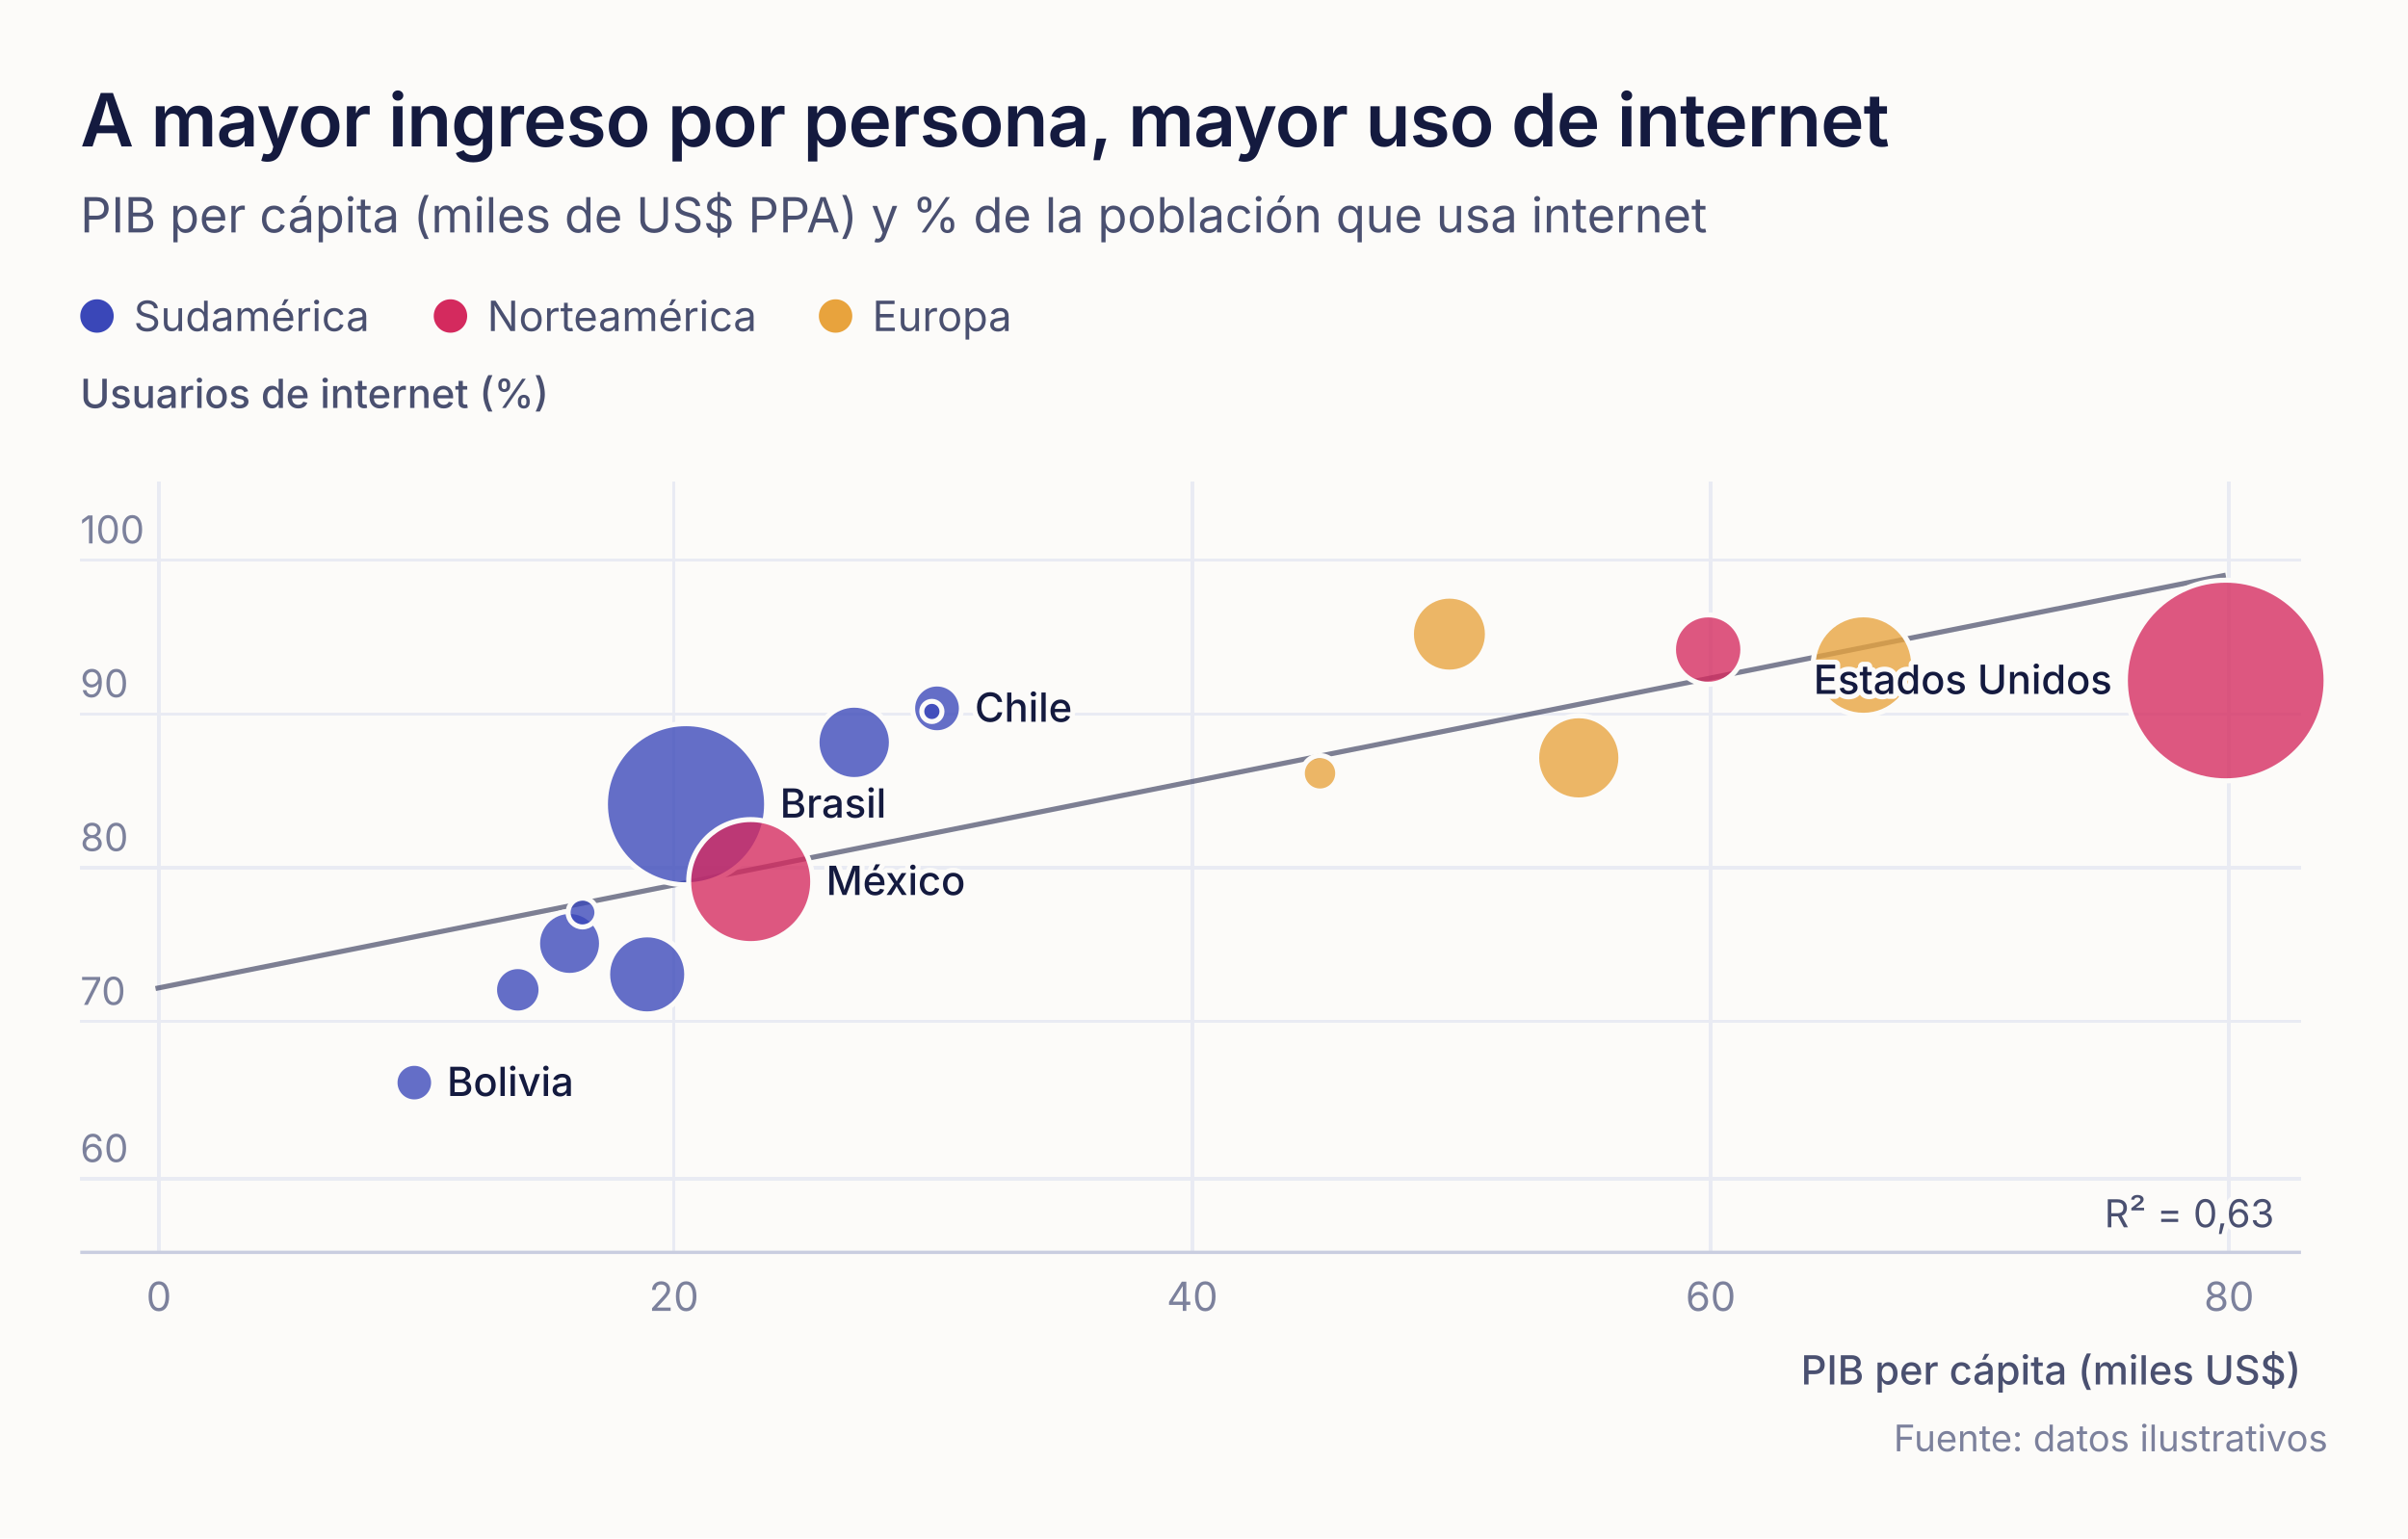
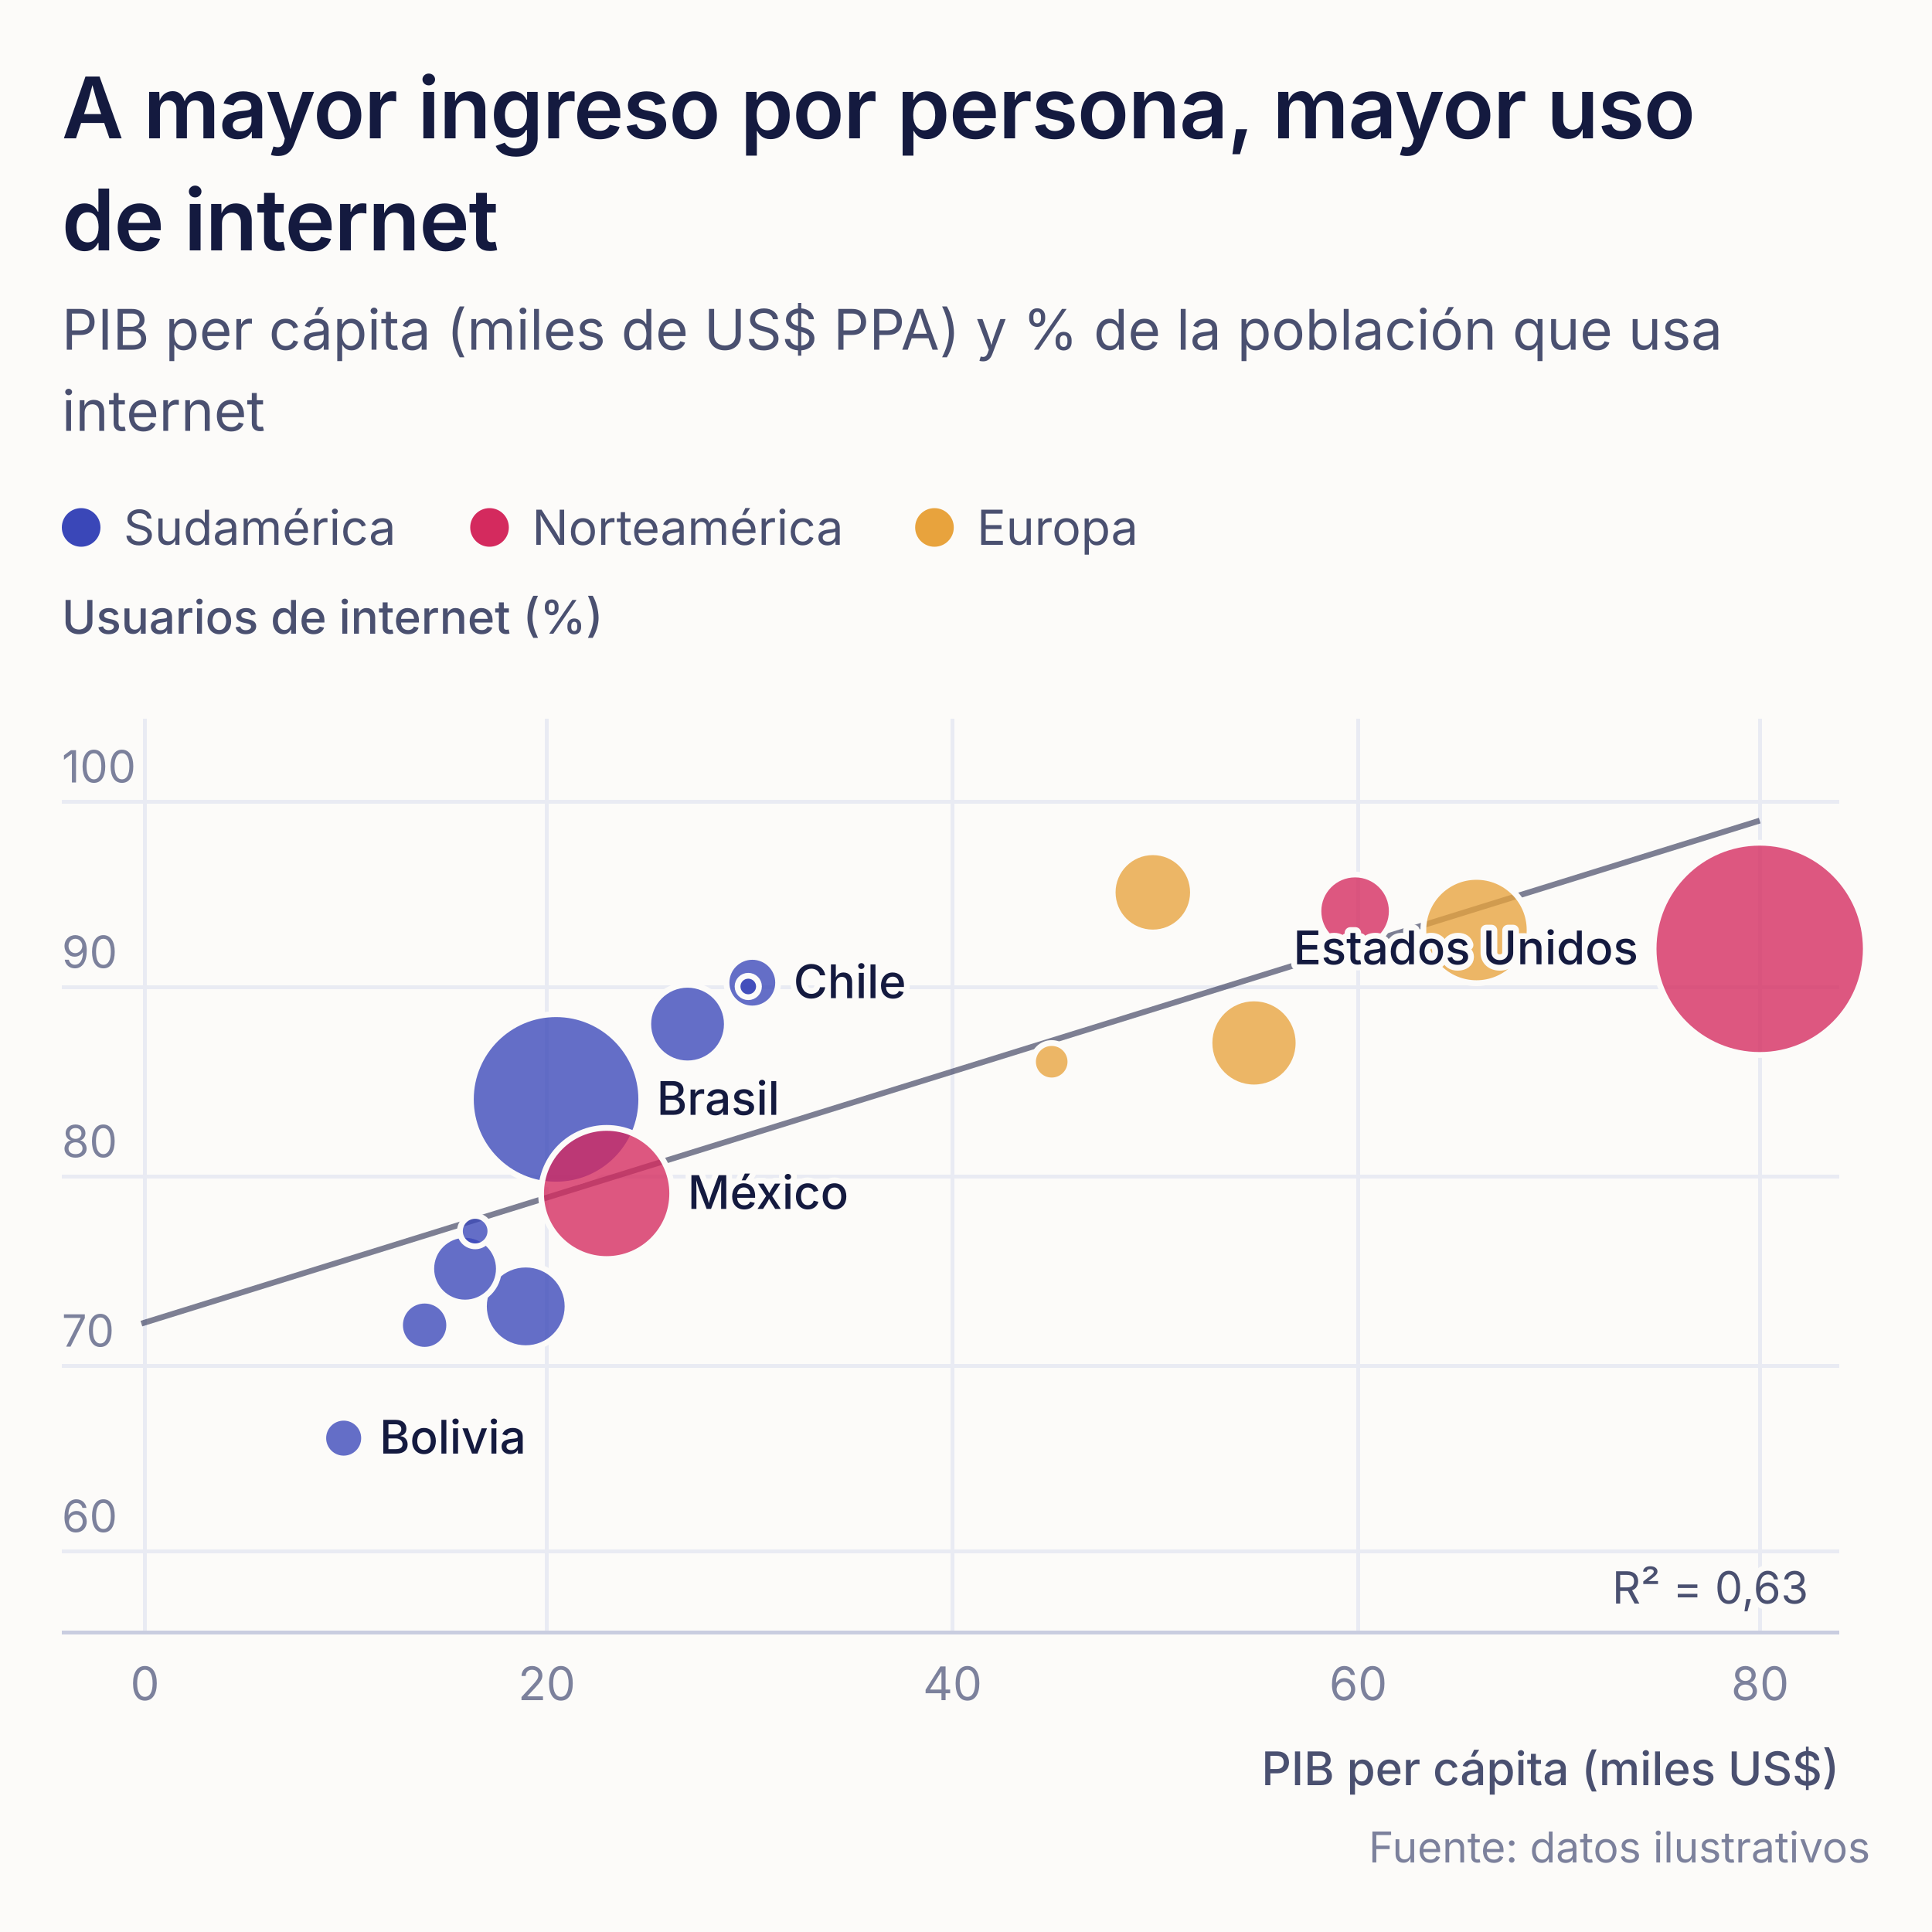
- <svg xmlns="http://www.w3.org/2000/svg" viewBox="0 0 720 460" width="720" height="460" role="img" aria-labelledby="paq2us65-t paq2us65-d" font-family="'Mozilla Text', 'Inter', system-ui, -apple-system, 'Segoe UI', Roboto, sans-serif" class="pa-chart" data-pa-type="bubble" data-pa-mode="light" style="max-width:100%;height:auto;font-variant-numeric:lining-nums">
+ <svg xmlns="http://www.w3.org/2000/svg" viewBox="0 0 500 500" width="500" height="500" role="img" aria-labelledby="paq2uqn1-t paq2uqn1-d" font-family="'Mozilla Text', 'Inter', system-ui, -apple-system, 'Segoe UI', Roboto, sans-serif" class="pa-chart" data-pa-type="bubble" data-pa-mode="light" style="display:block;width:100%;height:auto;max-width:100%;max-height:100%;font-variant-numeric:lining-nums">
  <style>.pa-m{transition:opacity .15s ease}.pa-focus .pa-m{opacity:.28}.pa-focus .pa-m.pa-on{opacity:1}</style>
-   <rect width="720" height="460" fill="#FCFBF9" />
+   <rect width="500" height="500" fill="#FCFBF9" />
  <g class="pa-header">
-     <text x="24" y="43.8" fill="#141A3F" font-size="22" font-weight="600" letter-spacing="-0.01em">A mayor ingreso por persona, mayor uso de internet</text>
-     <text x="24" y="69.5" fill="#4A5070" font-size="14.5">PIB per cápita (miles de US$ PPA) y % de la población que usa internet</text>
+     <text x="16" y="35.8" fill="#141A3F" font-size="22" font-weight="600" letter-spacing="-0.01em">A mayor ingreso por persona, mayor uso</text>
+     <text x="16" y="64.8" fill="#141A3F" font-size="22" font-weight="600" letter-spacing="-0.01em">de internet</text>
+     <text x="16" y="90.5" fill="#4A5070" font-size="14.5">PIB per cápita (miles de US$ PPA) y % de la población que usa</text>
+     <text x="16" y="111.5" fill="#4A5070" font-size="14.5">internet</text>
    <g class="pa-legend">
      <g class="pa-key" data-color="#3A47B8" style="cursor:pointer">
-         <rect x="21" y="85" width="95.69" height="19" rx="4" fill="transparent" />
-         <circle cx="29" cy="94.5" r="5" fill="#3A47B8" />
-         <text x="40" y="99" fill="#4A5070" font-size="12.5">Sudamérica</text>
+         <rect x="13" y="127" width="95.69" height="19" rx="4" fill="transparent" />
+         <circle cx="21" cy="136.5" r="5" fill="#3A47B8" />
+         <text x="32" y="141" fill="#4A5070" font-size="12.5">Sudamérica</text>
      </g>
      <g class="pa-key" data-color="#D42A5E" style="cursor:pointer">
-         <rect x="126.69" y="85" width="105.14" height="19" rx="4" fill="transparent" />
-         <circle cx="134.69" cy="94.5" r="5" fill="#D42A5E" />
-         <text x="145.69" y="99" fill="#4A5070" font-size="12.5">Norteamérica</text>
+         <rect x="118.69" y="127" width="105.14" height="19" rx="4" fill="transparent" />
+         <circle cx="126.69" cy="136.5" r="5" fill="#D42A5E" />
+         <text x="137.69" y="141" fill="#4A5070" font-size="12.5">Norteamérica</text>
      </g>
      <g class="pa-key" data-color="#E8A33D" style="cursor:pointer">
-         <rect x="241.84" y="85" width="67.47" height="19" rx="4" fill="transparent" />
-         <circle cx="249.84" cy="94.5" r="5" fill="#E8A33D" />
-         <text x="260.84" y="99" fill="#4A5070" font-size="12.5">Europa</text>
+         <rect x="233.84" y="127" width="67.47" height="19" rx="4" fill="transparent" />
+         <circle cx="241.84" cy="136.5" r="5" fill="#E8A33D" />
+         <text x="252.84" y="141" fill="#4A5070" font-size="12.5">Europa</text>
      </g>
    </g>
  </g>
  <g class="pa-body">
    <g>
      <g class="pa-grid">
-         <line x1="24" x2="688" y1="352.5" y2="352.5" stroke="#E9EBF3" stroke-width="1" shape-rendering="crispEdges" />
-         <line x1="24" x2="688" y1="305.5" y2="305.5" stroke="#E9EBF3" stroke-width="1" shape-rendering="crispEdges" />
-         <line x1="24" x2="688" y1="259.5" y2="259.5" stroke="#E9EBF3" stroke-width="1" shape-rendering="crispEdges" />
-         <line x1="24" x2="688" y1="213.5" y2="213.5" stroke="#E9EBF3" stroke-width="1" shape-rendering="crispEdges" />
-         <line x1="24" x2="688" y1="167.5" y2="167.5" stroke="#E9EBF3" stroke-width="1" shape-rendering="crispEdges" />
+         <line x1="16" x2="476" y1="401.5" y2="401.5" stroke="#E9EBF3" stroke-width="1" shape-rendering="crispEdges" />
+         <line x1="16" x2="476" y1="353.5" y2="353.5" stroke="#E9EBF3" stroke-width="1" shape-rendering="crispEdges" />
+         <line x1="16" x2="476" y1="304.5" y2="304.5" stroke="#E9EBF3" stroke-width="1" shape-rendering="crispEdges" />
+         <line x1="16" x2="476" y1="255.5" y2="255.5" stroke="#E9EBF3" stroke-width="1" shape-rendering="crispEdges" />
+         <line x1="16" x2="476" y1="207.5" y2="207.5" stroke="#E9EBF3" stroke-width="1" shape-rendering="crispEdges" />
      </g>
      <g class="pa-axis pa-axis-x">
-         <line x1="47.5" x2="47.5" y1="144" y2="374" stroke="#E9EBF3" stroke-width="1" shape-rendering="crispEdges" />
-         <line x1="201.5" x2="201.5" y1="144" y2="374" stroke="#E9EBF3" stroke-width="1" shape-rendering="crispEdges" />
-         <line x1="356.5" x2="356.5" y1="144" y2="374" stroke="#E9EBF3" stroke-width="1" shape-rendering="crispEdges" />
-         <line x1="511.5" x2="511.5" y1="144" y2="374" stroke="#E9EBF3" stroke-width="1" shape-rendering="crispEdges" />
-         <line x1="666.5" x2="666.5" y1="144" y2="374" stroke="#E9EBF3" stroke-width="1" shape-rendering="crispEdges" />
+         <line x1="37.5" x2="37.5" y1="186" y2="422" stroke="#E9EBF3" stroke-width="1" shape-rendering="crispEdges" />
+         <line x1="141.5" x2="141.5" y1="186" y2="422" stroke="#E9EBF3" stroke-width="1" shape-rendering="crispEdges" />
+         <line x1="246.5" x2="246.5" y1="186" y2="422" stroke="#E9EBF3" stroke-width="1" shape-rendering="crispEdges" />
+         <line x1="351.5" x2="351.5" y1="186" y2="422" stroke="#E9EBF3" stroke-width="1" shape-rendering="crispEdges" />
+         <line x1="455.5" x2="455.5" y1="186" y2="422" stroke="#E9EBF3" stroke-width="1" shape-rendering="crispEdges" />
        <g>
-           <text x="47.5" y="392" fill="#7C819C" font-size="12" text-anchor="middle">0</text>
-           <text x="201.5" y="392" fill="#7C819C" font-size="12" text-anchor="middle">20</text>
-           <text x="356.5" y="392" fill="#7C819C" font-size="12" text-anchor="middle">40</text>
-           <text x="511.5" y="392" fill="#7C819C" font-size="12" text-anchor="middle">60</text>
-           <text x="666.5" y="392" fill="#7C819C" font-size="12" text-anchor="middle">80</text>
+           <text x="37.5" y="440" fill="#7C819C" font-size="12" text-anchor="middle">0</text>
+           <text x="141.5" y="440" fill="#7C819C" font-size="12" text-anchor="middle">20</text>
+           <text x="246.5" y="440" fill="#7C819C" font-size="12" text-anchor="middle">40</text>
+           <text x="351.5" y="440" fill="#7C819C" font-size="12" text-anchor="middle">60</text>
+           <text x="455.5" y="440" fill="#7C819C" font-size="12" text-anchor="middle">80</text>
        </g>
      </g>
-       <line x1="24" x2="688" y1="374.5" y2="374.5" stroke="#C9CDE0" />
-       <text x="24" y="122" fill="#4A5070" font-size="12" font-weight="500">Usuarios de internet (%)</text>
-       <text x="688" y="414" fill="#4A5070" font-size="12" font-weight="500" text-anchor="end">PIB per cápita (miles US$)</text>
+       <line x1="16" x2="476" y1="422.5" y2="422.5" stroke="#C9CDE0" />
+       <text x="16" y="164" fill="#4A5070" font-size="12" font-weight="500">Usuarios de internet (%)</text>
+       <text x="476" y="462" fill="#4A5070" font-size="12" font-weight="500" text-anchor="end">PIB per cápita (miles US$)</text>
      <clipPath id="pa-clip-trend">
-         <rect x="24" y="144" width="664" height="230" />
+         <rect x="16" y="186" width="460" height="236" />
      </clipPath>
-       <line x1="46.5" y1="295.61" x2="665.5" y2="171.98" stroke="#141A3F" stroke-width="1.5" opacity="0.55" clip-path="url(#pa-clip-trend)" />
-       <text x="680" y="367" fill="#4A5070" font-size="11.5" text-anchor="end" stroke="#FCFBF9" stroke-width="3" paint-order="stroke">R² = 0,63</text>
+       <line x1="36.59" y1="342.55" x2="455.41" y2="212.37" stroke="#141A3F" stroke-width="1.5" opacity="0.55" clip-path="url(#pa-clip-trend)" />
+       <text x="468" y="415" fill="#4A5070" font-size="11.5" text-anchor="end" stroke="#FCFBF9" stroke-width="3" paint-order="stroke">R² = 0,63</text>
      <g class="pa-refs" />
      <g class="pa-refs" />
-       <circle class="pa-m" cx="665.5" cy="203.5" r="30" fill="#D42A5E" fill-opacity="0.78" stroke="#FCFBF9" stroke-width="1.5" data-tip="Estados Unidos Norteamérica Pib: 80 Internet: 92 Poblacion: 335" />
-       <circle class="pa-m" cx="205.12" cy="240.5" r="24.09" fill="#3A47B8" fill-opacity="0.78" stroke="#FCFBF9" stroke-width="1.5" data-tip="Brasil Sudamérica Pib: 20,5 Internet: 84 Poblacion: 216" />
-       <circle class="pa-m" cx="224.46" cy="263.63" r="18.54" fill="#D42A5E" fill-opacity="0.78" stroke="#FCFBF9" stroke-width="1.5" data-tip="México Norteamérica Pib: 23 Internet: 79 Poblacion: 128" />
-       <circle class="pa-m" cx="557.17" cy="198.88" r="15.02" fill="#E8A33D" fill-opacity="0.78" stroke="#FCFBF9" stroke-width="1.5" data-tip="Alemania Europa Pib: 66 Internet: 93 Poblacion: 84" />
-       <circle class="pa-m" cx="472.06" cy="226.63" r="12.59" fill="#E8A33D" fill-opacity="0.78" stroke="#FCFBF9" stroke-width="1.5" data-tip="Italia Europa Pib: 55 Internet: 87 Poblacion: 59" />
-       <circle class="pa-m" cx="193.51" cy="291.38" r="11.82" fill="#3A47B8" fill-opacity="0.78" stroke="#FCFBF9" stroke-width="1.5" data-tip="Colombia Sudamérica Pib: 19 Internet: 73 Poblacion: 52" />
-       <circle class="pa-m" cx="433.38" cy="189.63" r="11.36" fill="#E8A33D" fill-opacity="0.78" stroke="#FCFBF9" stroke-width="1.5" data-tip="España Europa Pib: 50 Internet: 95 Poblacion: 48" />
-       <circle class="pa-m" cx="255.41" cy="222" r="11.12" fill="#3A47B8" fill-opacity="0.78" stroke="#FCFBF9" stroke-width="1.5" data-tip="Argentina Sudamérica Pib: 27 Internet: 88 Poblacion: 46" />
-       <circle class="pa-m" cx="510.75" cy="194.25" r="10.37" fill="#D42A5E" fill-opacity="0.78" stroke="#FCFBF9" stroke-width="1.5" data-tip="Canadá Norteamérica Pib: 60 Internet: 94 Poblacion: 40" />
-       <circle class="pa-m" cx="170.3" cy="282.13" r="9.56" fill="#3A47B8" fill-opacity="0.78" stroke="#FCFBF9" stroke-width="1.5" data-tip="Perú Sudamérica Pib: 16 Internet: 75 Poblacion: 34" />
-       <circle class="pa-m" cx="280.17" cy="211.83" r="7.29" fill="#3A47B8" fill-opacity="0.78" stroke="#FCFBF9" stroke-width="1.5" data-tip="Chile Sudamérica Pib: 30,2 Internet: 90,2 Poblacion: 19,8" />
-       <circle class="pa-m" cx="154.82" cy="296" r="6.95" fill="#3A47B8" fill-opacity="0.78" stroke="#FCFBF9" stroke-width="1.5" data-tip="Ecuador Sudamérica Pib: 14 Internet: 72 Poblacion: 18" />
-       <circle class="pa-m" cx="123.88" cy="323.75" r="5.77" fill="#3A47B8" fill-opacity="0.78" stroke="#FCFBF9" stroke-width="1.5" data-tip="Bolivia Sudamérica Pib: 10 Internet: 66 Poblacion: 12,4" />
-       <circle class="pa-m" cx="394.69" cy="231.25" r="5.29" fill="#E8A33D" fill-opacity="0.78" stroke="#FCFBF9" stroke-width="1.5" data-tip="Portugal Europa Pib: 45 Internet: 86 Poblacion: 10,4" />
-       <circle class="pa-m" cx="174.17" cy="272.88" r="4.31" fill="#3A47B8" fill-opacity="0.78" stroke="#FCFBF9" stroke-width="1.5" data-tip="Paraguay Sudamérica Pib: 16,5 Internet: 77 Poblacion: 6,9" />
-       <circle class="pa-m" cx="278.63" cy="212.75" r="3.02" fill="#3A47B8" fill-opacity="0.78" stroke="#FCFBF9" stroke-width="1.5" data-tip="Uruguay Sudamérica Pib: 30 Internet: 90 Poblacion: 3,4" />
+       <circle class="pa-m" cx="455.41" cy="245.56" r="27.46" fill="#D42A5E" fill-opacity="0.78" stroke="#FCFBF9" stroke-width="1.5" data-tip="Estados Unidos Norteamérica Pib: 80 Internet: 92 Poblacion: 335" />
+       <circle class="pa-m" cx="143.91" cy="284.52" r="22.05" fill="#3A47B8" fill-opacity="0.78" stroke="#FCFBF9" stroke-width="1.5" data-tip="Brasil Sudamérica Pib: 20,5 Internet: 84 Poblacion: 216" />
+       <circle class="pa-m" cx="157" cy="308.87" r="16.97" fill="#D42A5E" fill-opacity="0.78" stroke="#FCFBF9" stroke-width="1.5" data-tip="México Norteamérica Pib: 23 Internet: 79 Poblacion: 128" />
+       <circle class="pa-m" cx="382.11" cy="240.69" r="13.75" fill="#E8A33D" fill-opacity="0.78" stroke="#FCFBF9" stroke-width="1.5" data-tip="Alemania Europa Pib: 66 Internet: 93 Poblacion: 84" />
+       <circle class="pa-m" cx="324.53" cy="269.91" r="11.52" fill="#E8A33D" fill-opacity="0.78" stroke="#FCFBF9" stroke-width="1.5" data-tip="Italia Europa Pib: 55 Internet: 87 Poblacion: 59" />
+       <circle class="pa-m" cx="136.06" cy="338.09" r="10.82" fill="#3A47B8" fill-opacity="0.78" stroke="#FCFBF9" stroke-width="1.5" data-tip="Colombia Sudamérica Pib: 19 Internet: 73 Poblacion: 52" />
+       <circle class="pa-m" cx="298.35" cy="230.94" r="10.39" fill="#E8A33D" fill-opacity="0.78" stroke="#FCFBF9" stroke-width="1.5" data-tip="España Europa Pib: 50 Internet: 95 Poblacion: 48" />
+       <circle class="pa-m" cx="177.94" cy="265.04" r="10.17" fill="#3A47B8" fill-opacity="0.78" stroke="#FCFBF9" stroke-width="1.5" data-tip="Argentina Sudamérica Pib: 27 Internet: 88 Poblacion: 46" />
+       <circle class="pa-m" cx="350.7" cy="235.81" r="9.49" fill="#D42A5E" fill-opacity="0.78" stroke="#FCFBF9" stroke-width="1.5" data-tip="Canadá Norteamérica Pib: 60 Internet: 94 Poblacion: 40" />
+       <circle class="pa-m" cx="120.36" cy="328.35" r="8.75" fill="#3A47B8" fill-opacity="0.78" stroke="#FCFBF9" stroke-width="1.5" data-tip="Perú Sudamérica Pib: 16 Internet: 75 Poblacion: 34" />
+       <circle class="pa-m" cx="194.7" cy="254.32" r="6.68" fill="#3A47B8" fill-opacity="0.78" stroke="#FCFBF9" stroke-width="1.5" data-tip="Chile Sudamérica Pib: 30,2 Internet: 90,2 Poblacion: 19,8" />
+       <circle class="pa-m" cx="109.89" cy="342.96" r="6.36" fill="#3A47B8" fill-opacity="0.78" stroke="#FCFBF9" stroke-width="1.5" data-tip="Ecuador Sudamérica Pib: 14 Internet: 72 Poblacion: 18" />
+       <circle class="pa-m" cx="88.94" cy="372.19" r="5.28" fill="#3A47B8" fill-opacity="0.78" stroke="#FCFBF9" stroke-width="1.5" data-tip="Bolivia Sudamérica Pib: 10 Internet: 66 Poblacion: 12,4" />
+       <circle class="pa-m" cx="272.18" cy="274.78" r="4.84" fill="#E8A33D" fill-opacity="0.78" stroke="#FCFBF9" stroke-width="1.5" data-tip="Portugal Europa Pib: 45 Internet: 86 Poblacion: 10,4" />
+       <circle class="pa-m" cx="122.97" cy="318.61" r="3.94" fill="#3A47B8" fill-opacity="0.78" stroke="#FCFBF9" stroke-width="1.5" data-tip="Paraguay Sudamérica Pib: 16,5 Internet: 77 Poblacion: 6,9" />
+       <circle class="pa-m" cx="193.65" cy="255.3" r="2.77" fill="#3A47B8" fill-opacity="0.78" stroke="#FCFBF9" stroke-width="1.5" data-tip="Uruguay Sudamérica Pib: 30 Internet: 90 Poblacion: 3,4" />
      <g class="pa-axis pa-axis-y">
-         <text x="24" y="347.5" fill="#7C819C" font-size="11.5" stroke="#FCFBF9" stroke-width="3" paint-order="stroke" stroke-linejoin="round">60</text>
-         <text x="24" y="300.5" fill="#7C819C" font-size="11.5" stroke="#FCFBF9" stroke-width="3" paint-order="stroke" stroke-linejoin="round">70</text>
-         <text x="24" y="254.5" fill="#7C819C" font-size="11.5" stroke="#FCFBF9" stroke-width="3" paint-order="stroke" stroke-linejoin="round">80</text>
-         <text x="24" y="208.5" fill="#7C819C" font-size="11.5" stroke="#FCFBF9" stroke-width="3" paint-order="stroke" stroke-linejoin="round">90</text>
-         <text x="24" y="162.5" fill="#7C819C" font-size="11.5" stroke="#FCFBF9" stroke-width="3" paint-order="stroke" stroke-linejoin="round">100</text>
+         <text x="16" y="396.5" fill="#7C819C" font-size="11.5" stroke="#FCFBF9" stroke-width="3" paint-order="stroke" stroke-linejoin="round">60</text>
+         <text x="16" y="348.5" fill="#7C819C" font-size="11.5" stroke="#FCFBF9" stroke-width="3" paint-order="stroke" stroke-linejoin="round">70</text>
+         <text x="16" y="299.5" fill="#7C819C" font-size="11.5" stroke="#FCFBF9" stroke-width="3" paint-order="stroke" stroke-linejoin="round">80</text>
+         <text x="16" y="250.5" fill="#7C819C" font-size="11.5" stroke="#FCFBF9" stroke-width="3" paint-order="stroke" stroke-linejoin="round">90</text>
+         <text x="16" y="202.5" fill="#7C819C" font-size="11.5" stroke="#FCFBF9" stroke-width="3" paint-order="stroke" stroke-linejoin="round">100</text>
      </g>
-       <text x="291.47" y="215.83" fill="#141A3F" font-size="12" font-weight="500" text-anchor="start" stroke="#FCFBF9" stroke-width="3" paint-order="stroke" stroke-linejoin="round">Chile</text>
-       <text x="233.21" y="244.5" fill="#141A3F" font-size="12" font-weight="500" text-anchor="start" stroke="#FCFBF9" stroke-width="3" paint-order="stroke" stroke-linejoin="round">Brasil</text>
-       <text x="133.65" y="327.75" fill="#141A3F" font-size="12" font-weight="500" text-anchor="start" stroke="#FCFBF9" stroke-width="3" paint-order="stroke" stroke-linejoin="round">Bolivia</text>
-       <text x="247.01" y="267.63" fill="#141A3F" font-size="12" font-weight="500" text-anchor="start" stroke="#FCFBF9" stroke-width="3" paint-order="stroke" stroke-linejoin="round">México</text>
-       <text x="631.5" y="207.5" fill="#141A3F" font-size="12" font-weight="500" text-anchor="end" stroke="#FCFBF9" stroke-width="3" paint-order="stroke" stroke-linejoin="round">Estados Unidos</text>
+       <text x="205.37" y="258.32" fill="#141A3F" font-size="12" font-weight="500" text-anchor="start" stroke="#FCFBF9" stroke-width="3" paint-order="stroke" stroke-linejoin="round">Chile</text>
+       <text x="169.96" y="288.52" fill="#141A3F" font-size="12" font-weight="500" text-anchor="start" stroke="#FCFBF9" stroke-width="3" paint-order="stroke" stroke-linejoin="round">Brasil</text>
+       <text x="98.23" y="376.19" fill="#141A3F" font-size="12" font-weight="500" text-anchor="start" stroke="#FCFBF9" stroke-width="3" paint-order="stroke" stroke-linejoin="round">Bolivia</text>
+       <text x="177.97" y="312.87" fill="#141A3F" font-size="12" font-weight="500" text-anchor="start" stroke="#FCFBF9" stroke-width="3" paint-order="stroke" stroke-linejoin="round">México</text>
+       <text x="423.95" y="249.56" fill="#141A3F" font-size="12" font-weight="500" text-anchor="end" stroke="#FCFBF9" stroke-width="3" paint-order="stroke" stroke-linejoin="round">Estados Unidos</text>
    </g>
  </g>
-   <text x="696" y="434" fill="#7C819C" font-size="11" text-anchor="end">Fuente: datos ilustrativos</text>
+   <text x="484" y="482" fill="#7C819C" font-size="11" text-anchor="end">Fuente: datos ilustrativos</text>
</svg>
